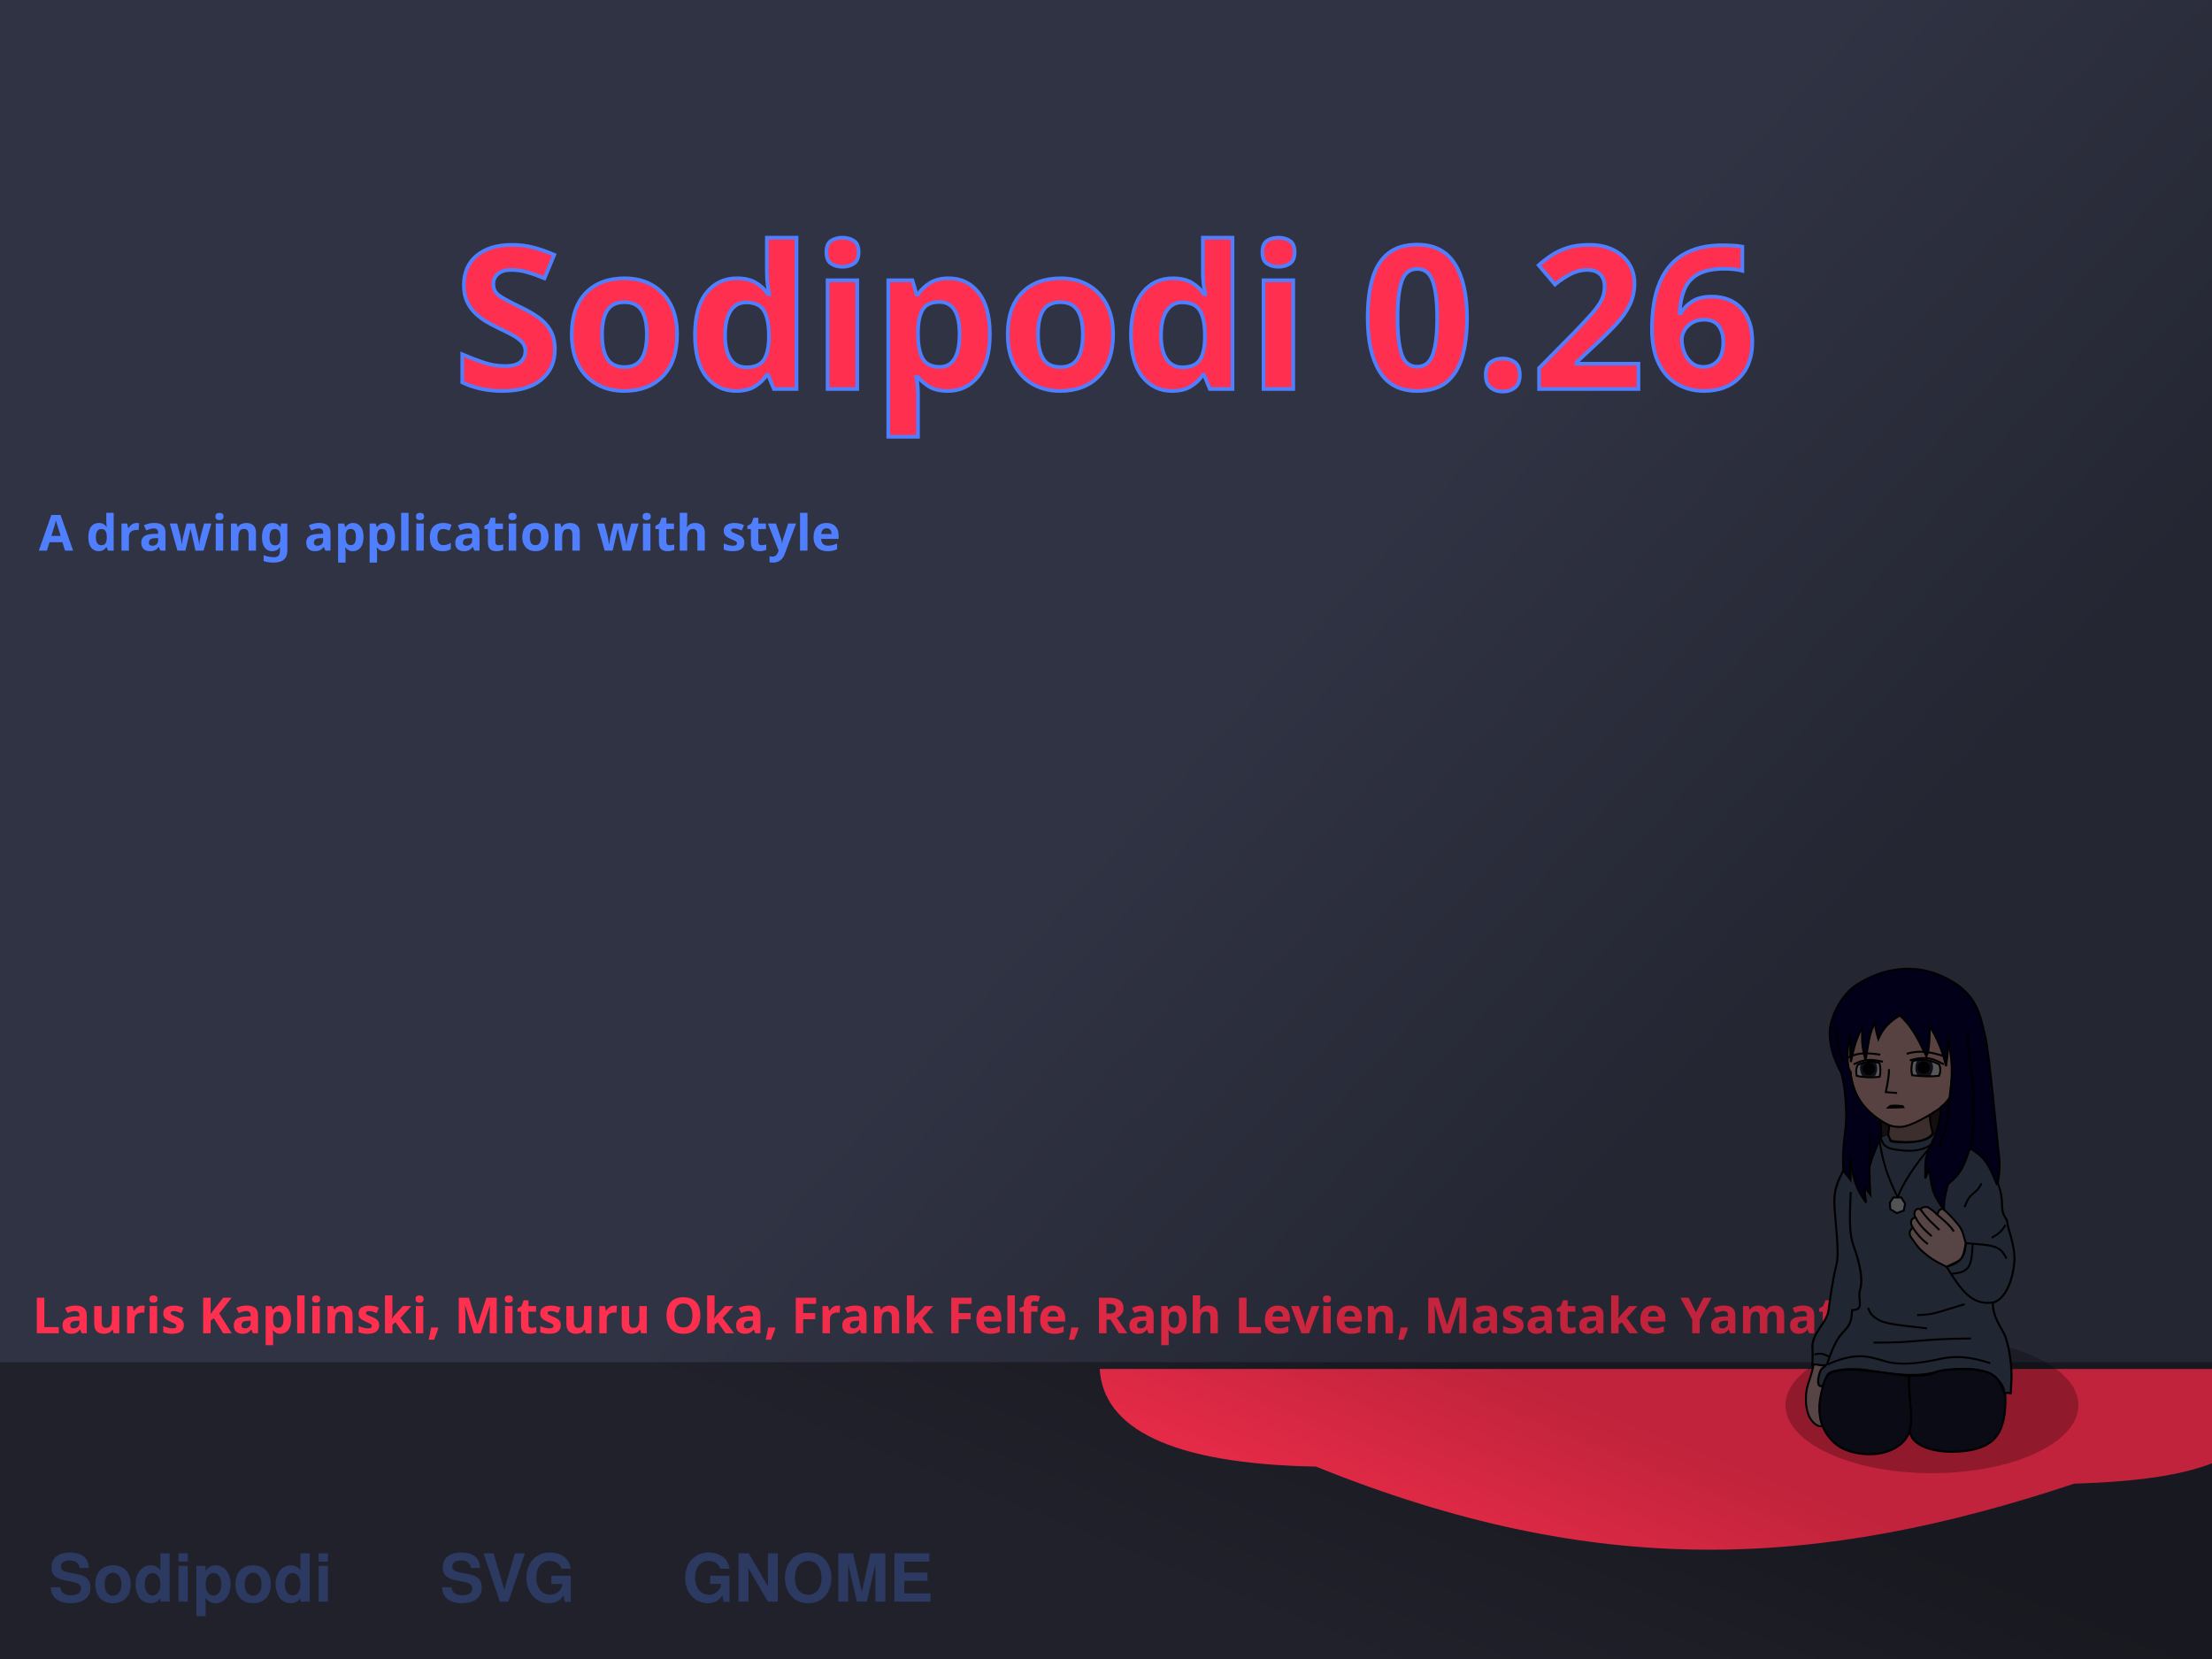
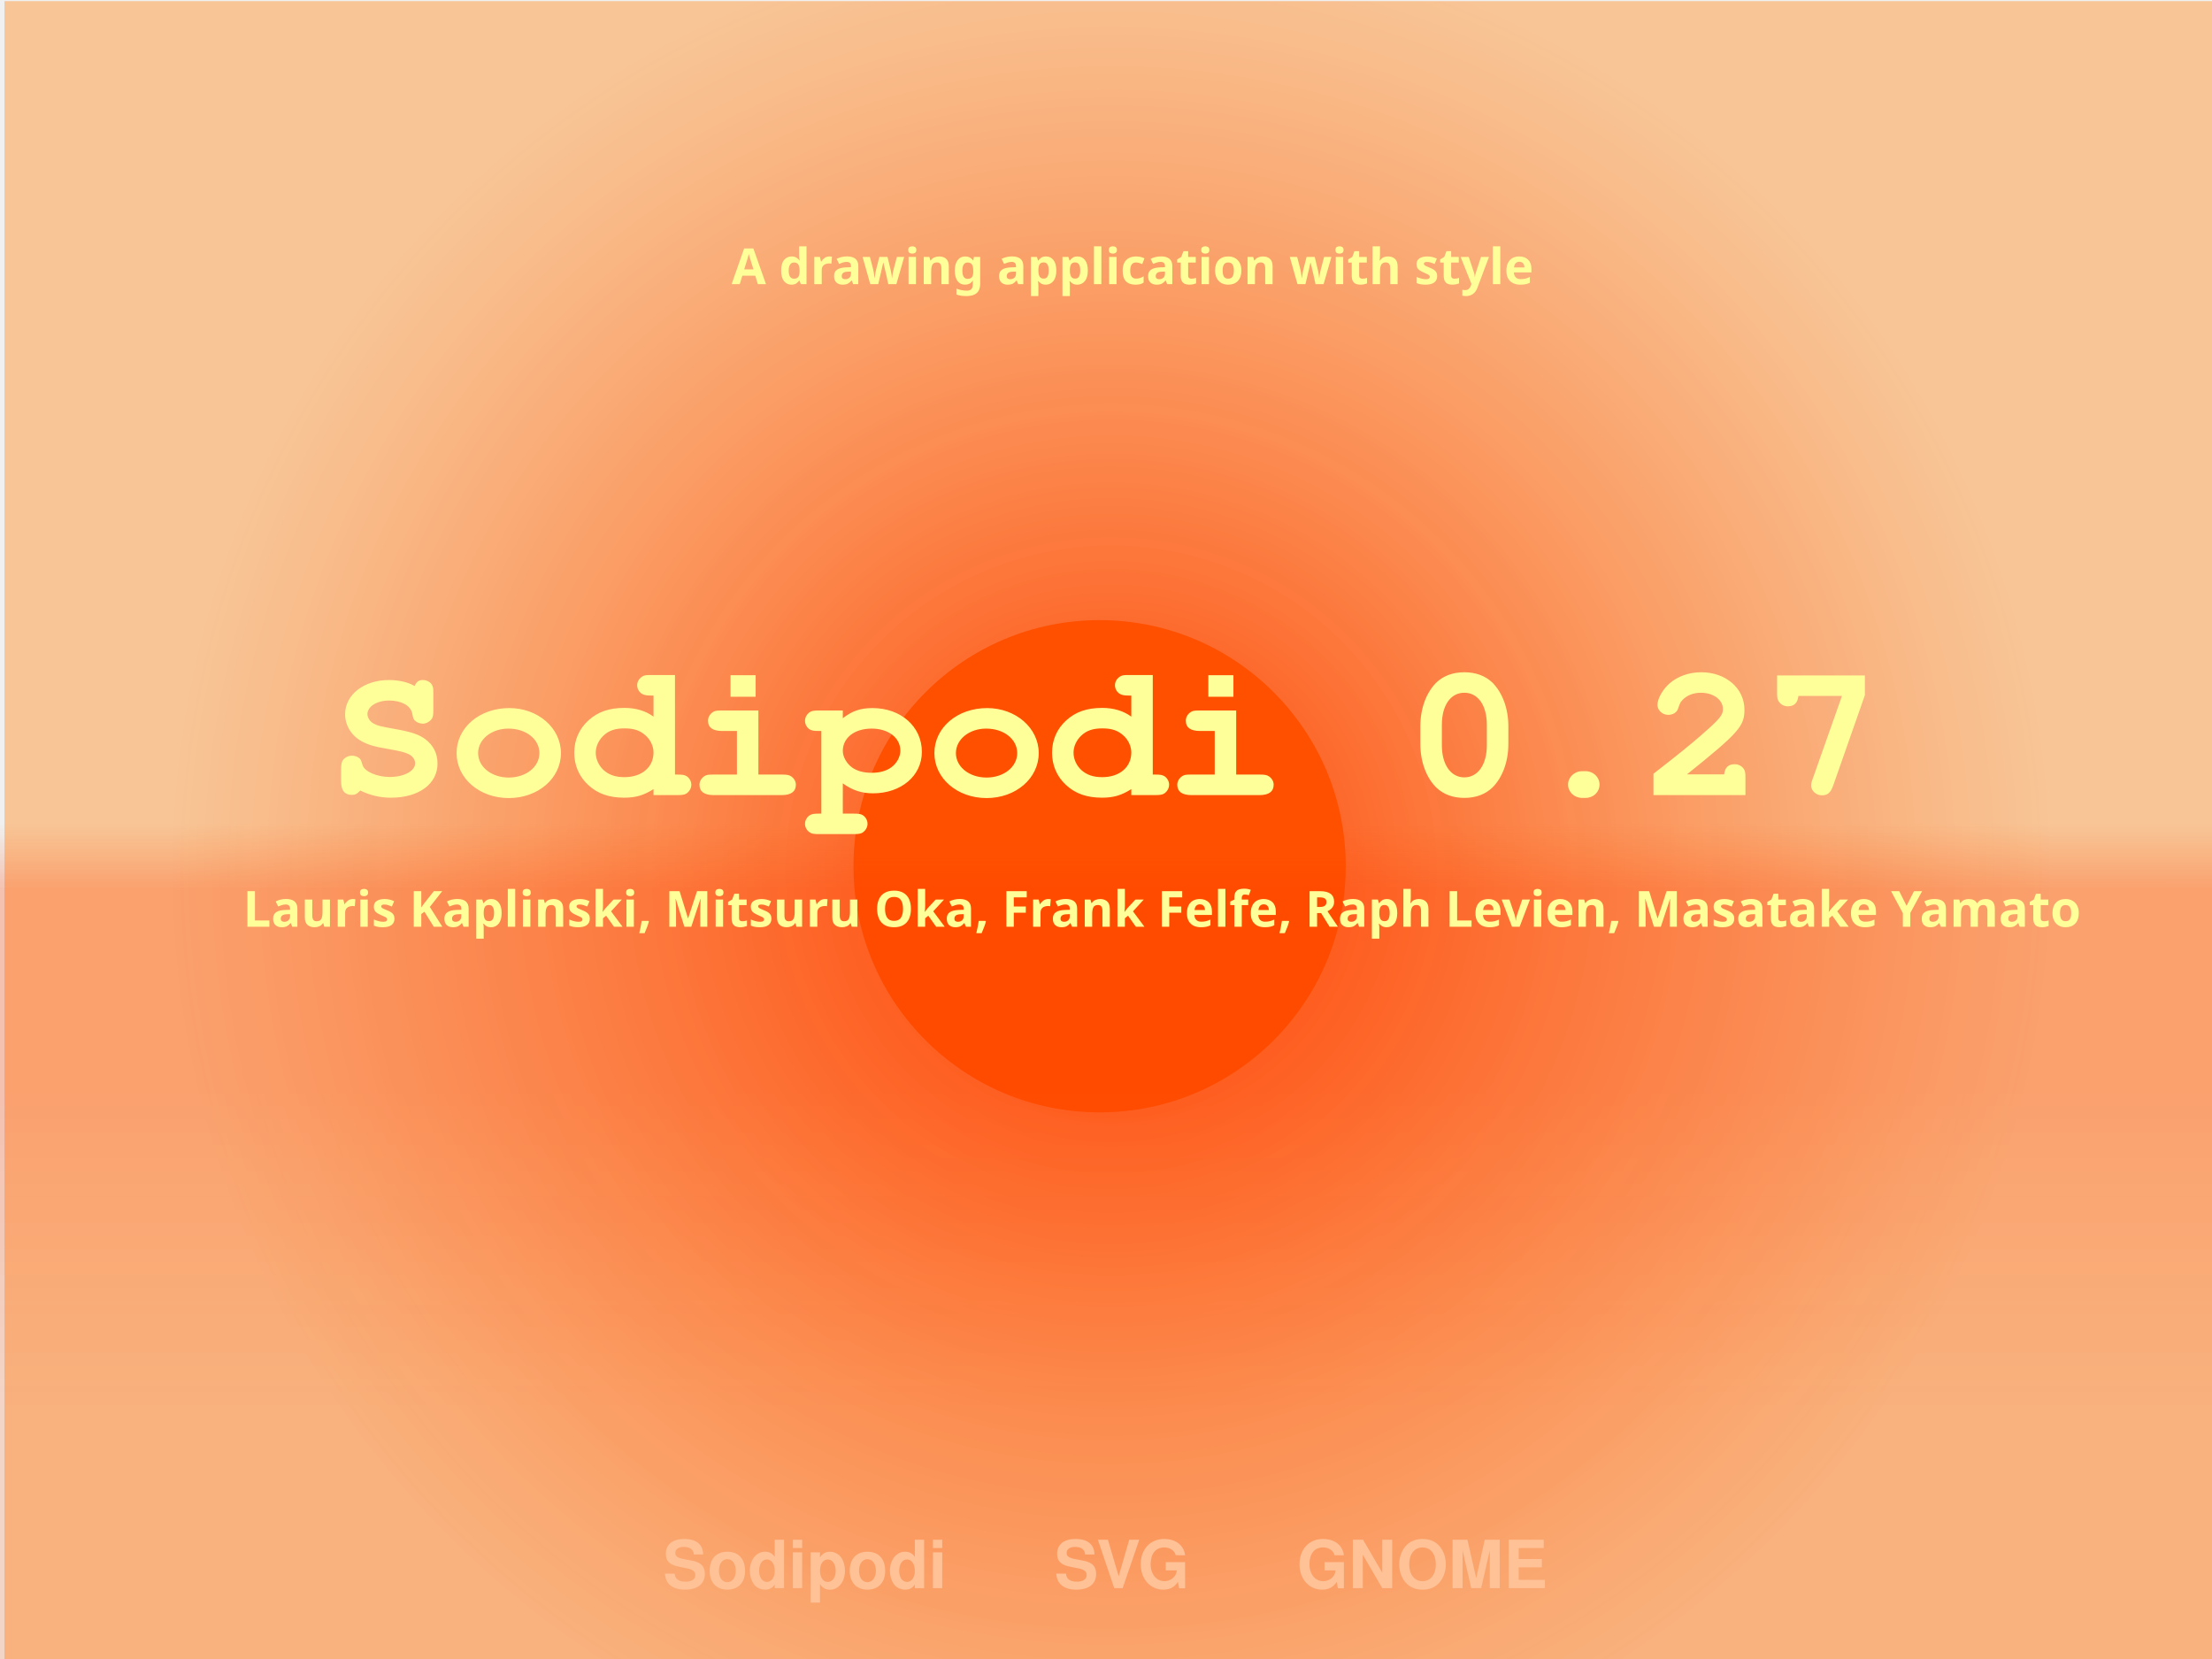
<svg xmlns="http://www.w3.org/2000/svg" xmlns:xlink="http://www.w3.org/1999/xlink" width="800" height="600" id="svg1212">
  <defs id="defs1214">
+     <linearGradient id="linearGradient93">
+       <stop style="stop-color:#ff3f00;stop-opacity:0.718;" offset="0" id="stop94" />
+       <stop style="stop-color:#ff5200;stop-opacity:0;" offset="1" id="stop95" />
+     </linearGradient>
+     <linearGradient id="linearGradient89">
+       <stop style="stop-color:#ff3f00;stop-opacity:0.773;" offset="0" id="stop90" />
+       <stop style="stop-color:#ff5200;stop-opacity:0.49;" offset="1" id="stop91" />
+     </linearGradient>
    <linearGradient id="linearGradient1417">
-       <stop style="stop-color:#000000;stop-opacity:0;" offset="0" id="stop1418" />
-       <stop style="stop-color:#000000;stop-opacity:0.749;" offset="1" id="stop1419" />
+       <stop style="stop-color:#ff3f00;stop-opacity:1;" offset="0" id="stop1418" />
+       <stop style="stop-color:#ff9f47;stop-opacity:0.529;" offset="1" id="stop1419" />
    </linearGradient>
-     <linearGradient xlink:href="#linearGradient1417" id="linearGradient1420" x1="0.447" y1="0.438" x2="0.767" y2="0.68" />
+     <linearGradient xlink:href="#linearGradient89" id="linearGradient1420" x1="0.491" y1="0.25" x2="0.491" y2="0.67" gradientUnits="objectBoundingBox" gradientTransform="translate(0,-4.21857e-08)" spreadMethod="pad" />
    <linearGradient xlink:href="#linearGradient1417" id="linearGradient1421" x1="0.428" y1="0.905" x2="0.873" y2="0.699" />
+     <radialGradient xlink:href="#linearGradient1417" id="radialGradient87" cx="0.495" cy="0.519" fx="0.495" fy="0.519" r="0.488" gradientUnits="objectBoundingBox" spreadMethod="pad" gradientTransform="matrix(0.862661,0,0,1.1592,0.0725697,-0.0784275)" />
+     <linearGradient x1="0.447" y1="0.031" x2="0.454" y2="0.976" xlink:href="#linearGradient93" id="linearGradient96" gradientUnits="objectBoundingBox" gradientTransform="matrix(1,0,0,1,0,8.44128e-05)" spreadMethod="pad" />
  </defs>
-   <rect width="3607.79" height="3041.54" x="-1403.89" y="-1220.77" style="font-size:12;fill-rule:evenodd;stroke-width:2.18pt;" id="rect347" />
-   <rect width="800" height="600" x="0" y="0" style="font-size:12;fill:#303343;fill-rule:evenodd;stroke-width:0.996pt;" id="rect1215" />
-   <text x="11.696" y="482.198" style="font-size:18;font-weight:bold;fill:#ff2f4f;fill-rule:evenodd;stroke-width:1pt;font-family:Book Antiqua;" id="text1187">
-     <tspan x="11.696" y="482.198" id="tspan1190">
- Lauris Kaplinski, Mitsuru Oka, Frank Felfe, Raph Levien, Masatake Yamato</tspan>
+   <rect style="fill:url(#radialGradient87);fill-opacity:1;fill-rule:evenodd;stroke:none;stroke-opacity:1;stroke-width:1pt;stroke-linejoin:miter;stroke-linecap:butt;" id="rect21" x="1.628" y="0.407" width="801.086" height="601.357" rx="0" ry="0" />
+   <path style="fill:#ff5000;fill-opacity:1;fill-rule:evenodd;stroke:none;stroke-opacity:1;stroke-width:1pt;stroke-linejoin:miter;stroke-linecap:butt;" id="path85" d="M 486.705 297.688 A 89.017 89.017 0 1 0 308.671,297.688 A 89.017 89.017 0 1 0 486.705 297.688 L 397.688 297.688 z" transform="translate(0,15.607)" />
+   <rect style="fill:url(#linearGradient1420);fill-opacity:0.351;fill-rule:evenodd;stroke:none;stroke-opacity:1;stroke-width:1pt;stroke-linejoin:miter;stroke-linecap:butt;" id="rect88" x="0" y="320.809" width="802.312" height="284.393" rx="0" ry="0" />
+   <rect style="fill:url(#linearGradient96);fill-opacity:0.351;fill-rule:evenodd;stroke:none;stroke-opacity:1;stroke-width:1pt;stroke-linejoin:miter;stroke-linecap:butt;" id="rect92" x="0" y="-320.809" width="803.946" height="23.699" rx="0" ry="0" transform="matrix(1,0,0,-1,-1.97302,0)" />
+   <text style="fill:#ffff9a;stroke:none;font-family:Courier;font-style:normal;font-weight:bold;font-size:72;text-anchor:middle;writing-mode:lr;fill-opacity:1;stroke-opacity:1;stroke-width:1pt;stroke-linejoin:miter;stroke-linecap:butt;" x="412.249" y="287.556" id="title" transform="translate(-12.2486,0)">
+     <tspan x="412.249" y="287.556" id="tspan29" style="fill:#ffff9a;fill-opacity:1;">
+ Sodipodi 0.27</tspan>
  </text>
-   <rect width="800" height="107.343" x="0" y="492.657" style="font-size:12;fill:#131316;fill-opacity:0.544;fill-rule:evenodd;stroke-width:0.421pt;" id="rect1216" />
-   <path d="M 397.719 492.577 C 399.013 513.969 423.082 526.894 475.953 527.897 C 577.559 568.923 657.232 564.948 750.183 534.063 C 772.808 533.39 789 531.009 800 526.703 C 800 518.602 800 506.452 800 492.577 L 397.719 492.577 z " transform="translate(0,2.52271)" style="font-size:12;fill:#ff2f4f;fill-rule:evenodd;stroke-width:1.25;" id="path1239" />
-   <path d="M 211.951 489.759 L 441.643 597.102 L 800 597.102 L 800 489.759 L 211.951 489.759 z " transform="translate(0,2.898)" style="font-size:12;fill:url(#linearGradient1421);fill-opacity:0.33;fill-rule:evenodd;stroke-width:1.25;" id="path1217" />
-   <path d="M 585.499 0 L 211.951 492.657 L 800 492.657 L 800 0 L 585.499 0 z " style="font-size:12;fill:url(#linearGradient1420);fill-opacity:0.33;fill-rule:evenodd;stroke-width:1.25;" id="path1416" />
-   <text x="400" y="140.678" style="font-size:72;font-weight:bold;fill:#ff2f4f;fill-rule:evenodd;stroke:#4f7fff;stroke-width:1pt;font-family:Book Antiqua;text-anchor:middle;" id="title">
-     <tspan x="400" y="140.678" id="tspan257">
- Sodipodi 0.26</tspan>
-   </text>
-   <text x="14.035" y="199.158" style="font-size:18;font-weight:bold;fill:#4f7fff;fill-rule:evenodd;stroke-width:1pt;font-family:Book Antiqua;" id="text1180">
-     <tspan x="14.035" y="199.158" id="tspan1195">
- A drawing application with style</tspan>
-   </text>
-   <a xlink:href="http://www.sodipodi.com/" style="font-size:12;" id="a89">
-     <text x="17.544" y="579.274" style="font-size:24;font-weight:bold;fill:#4f7fff;fill-opacity:0.256;fill-rule:evenodd;stroke-width:1pt;font-family:Helvetica;" id="text1192">
-       <tspan x="17.544" y="579.274" id="tspan1313">
+   <a xlink:href="http://www.sodipodi.com/" style="font-size:12;fill:#ffc196;fill-opacity:1;" id="a89" transform="translate(222.189,-4.90124)">
+     <text x="17.544" y="579.274" style="font-size:24;font-weight:bold;fill:#ffc196;fill-opacity:1;fill-rule:evenodd;stroke-width:1pt;font-family:Helvetica;" id="text1192">
+       <tspan x="17.544" y="579.274" id="tspan1313" style="fill:#ffc196;fill-opacity:1;">
Sodipodi</tspan>
    </text>
  </a>
-   <a xlink:href="http://www.w3.org/TR/SVG/" style="font-size:12;" id="a93">
-     <text x="159.064" y="579.274" style="font-size:24;font-weight:bold;fill:#4f7fff;fill-opacity:0.256;fill-rule:evenodd;stroke-width:1pt;font-family:Helvetica;" id="text1315">
-       <tspan x="159.064" y="579.274" id="tspan1318">
+   <a xlink:href="http://www.w3.org/TR/SVG/" style="font-size:12;fill:#ffc196;fill-opacity:1;" id="a93" transform="translate(222.189,-4.90124)">
+     <text x="159.064" y="579.274" style="font-size:24;font-weight:bold;fill:#ffc196;fill-opacity:1;fill-rule:evenodd;stroke-width:1pt;font-family:Helvetica;" id="text1315">
+       <tspan x="159.064" y="579.274" id="tspan1318" style="fill:#ffc196;fill-opacity:1;">
SVG</tspan>
    </text>
  </a>
-   <a xlink:href="http://www.gnome.org/" style="font-size:12;" id="a97">
-     <text x="246.784" y="579.274" style="font-size:24;font-weight:bold;fill:#4f7fff;fill-opacity:0.256;fill-rule:evenodd;stroke-width:1pt;font-family:Helvetica;" id="text1320">
-       <tspan x="246.784" y="579.274" id="tspan1323">
+   <a xlink:href="http://www.gnome.org/" style="font-size:12;fill:#ffc196;fill-opacity:1;" id="a97" transform="translate(222.189,-4.90124)">
+     <text x="246.784" y="579.274" style="font-size:24;font-weight:bold;fill:#ffc196;fill-opacity:1;fill-rule:evenodd;stroke-width:1pt;font-family:Helvetica;" id="text1320">
+       <tspan x="246.784" y="579.274" id="tspan1323" style="fill:#ffc196;fill-opacity:1;">
GNOME</tspan>
    </text>
  </a>
-   <ellipse cx="688.621" cy="504.418" rx="52.977" ry="24.596" transform="translate(10.0908,3.78407)" style="font-size:12;fill-opacity:0.25;fill-rule:evenodd;stroke-width:1pt;" id="path263" />
-   <g transform="translate(6.30678,-6.30678)" style="font-size:12;" id="g215">
-     <g transform="translate(-343.404,0)" id="g169">
-       <path d="M 380.473 401.903 C 381.879 410.341 384.129 413.715 384.973 418.778 C 385.816 423.84 385.535 430.028 383.848 434.528 C 382.16 439.028 379.066 441.278 377.379 441.84 C 375.691 442.403 374.567 442.403 375.41 439.59 C 376.254 436.778 377.379 428.341 375.129 419.903 C 372.316 410.622 372.317 405.559 371.473 401.903 C 375.691 401.059 377.66 400.497 380.473 401.903 z " transform="matrix(-0.560503,0,0,0.560503,1206.26,274.328)" style="fill:#ffc9c9;fill-rule:evenodd;stroke:#000000;stroke-width:1.25;" id="path101" />
-       <path d="M 264.87 362.356 C 264.745 370.006 261.723 374.914 258.113 381.332 C 254.503 387.75 252.096 403.795 252.898 414.225 C 253.7 424.654 252.096 419.84 255.706 420.643 C 259.316 421.445 254.904 416.631 264.531 409.812 C 274.158 402.993 290.203 404.597 304.243 407.807 C 318.282 411.016 339.141 407.004 346.762 405.801 C 354.384 404.597 369.226 405.4 371.231 408.609 C 373.237 411.818 372.836 416.23 375.644 416.23 C 378.451 416.23 377.649 411.016 376.446 407.405 C 375.242 403.795 373.638 404.597 372.435 402.592 C 377.649 403.394 377.854 401.405 381.234 402.634 C 381.234 402.634 380.94 396.731 381.161 392.242 C 382.303 382.53 372.02 375.674 370.877 367.675 C 369.734 359.677 368.02 346.536 365.735 337.966 C 363.45 329.396 367.098 305.972 367.098 296.831 C 367.098 287.69 363.45 280.834 359.45 273.978 C 348.691 261.898 342.848 257.146 332.598 253.41 C 332.598 254.553 330.884 255.696 330.884 257.981 C 327.456 259.695 305.058 259.695 303.504 253.017 C 279.912 259.811 271.123 267.02 266.324 275.692 C 261.382 284.947 258.897 291.118 258.897 299.116 C 258.897 307.115 255.469 307.686 255.469 310.543 C 255.469 313.399 251.47 323.112 250.899 331.682 C 250.327 340.252 254.244 359.761 264.87 362.356 z " transform="matrix(-0.560503,0,0,0.560503,1206.26,274.328)" style="fill:#617193;fill-rule:evenodd;stroke:#000000;stroke-width:1pt;" id="path102" />
-       <path d="M 356.523 290.963 C 356.818 303.366 358.295 315.769 354.456 326.4 C 350.617 337.03 349.436 344.708 349.731 349.728 C 350.026 354.748 351.207 354.158 350.912 358.587 C 350.617 363.017 349.14 367.151 355.637 367.151 C 355.932 372.762 355.932 376.01 361.838 381.916 C 367.744 387.822 371.879 402.587 371.879 402.587 " transform="matrix(-0.560503,0,0,0.560503,1206.26,274.328)" style="fill:none;fill-rule:evenodd;stroke:#000000;stroke-width:1pt;" id="path103" />
-       <path d="M 278.858 385.46 C 314.59 385.755 313.704 388.413 341.758 388.118 " transform="matrix(-0.560503,0,0,0.560503,1206.26,274.328)" style="fill:none;fill-rule:evenodd;stroke:#000000;stroke-width:1.25;" id="path104" />
-       <path d="M 282.993 363.312 C 301.006 368.628 302.187 370.104 313.704 370.399 " transform="matrix(-0.560503,0,0,0.560503,1206.26,274.328)" style="fill:none;fill-rule:evenodd;stroke:#000000;stroke-width:1.25;" id="path105" />
-       <path d="M 307.207 378.963 L 307.207 378.963 C 330.832 376.306 335.261 375.715 339.691 372.762 C 344.12 369.809 344.12 368.332 345.301 365.675 " transform="matrix(-0.560503,0,0,0.560503,1206.26,274.328)" style="fill:none;fill-rule:evenodd;stroke:#000000;stroke-width:1.25;" id="path106" />
-       <path d="M 266.456 401.406 C 280.04 396.977 289.194 396.681 297.758 398.453 C 306.322 400.225 322.268 403.769 334.08 400.225 C 345.892 396.681 353.57 394.319 371.583 402.292 " transform="matrix(-0.560503,0,0,0.560503,1206.26,274.328)" style="fill:none;fill-rule:evenodd;stroke:#000000;stroke-width:1.25;" id="path107" />
-       <path d="M 272.067 285.353 C 276.496 293.916 279.154 289.782 282.993 300.708 " transform="matrix(-0.560503,0,0,0.560503,1206.26,274.328)" style="fill:none;fill-rule:evenodd;stroke:#000000;stroke-width:1.25;" id="path108" />
-       <path d="M 256.711 312.225 C 259.369 317.245 263.503 319.312 265.57 320.493 " transform="matrix(-0.560503,0,0,0.560503,1206.26,274.328)" style="fill:none;fill-rule:evenodd;stroke:#000000;stroke-width:1.25;" id="path109" />
-       <path d="M 298.939 254.641 L 298.939 254.641 C 307.503 267.044 321.382 264.386 328.174 263.5 C 334.966 262.614 335.852 259.366 337.328 255.822 " transform="matrix(-0.560503,0,0,0.560503,1206.26,274.328)" style="fill:none;fill-rule:evenodd;stroke:#000000;stroke-width:1.25;" id="path110" />
-       <path d="M 277.832 324.856 C 278.676 337.793 278.957 342.856 291.332 343.7 " transform="matrix(-0.560503,0,0,0.560503,1206.26,274.328)" style="fill:none;fill-rule:evenodd;stroke:#000000;stroke-width:1.25;" id="path111" />
-       <path d="M 370.644 397.137 C 374.863 395.168 375.426 394.887 379.926 395.731 " transform="matrix(-0.560503,0,0,0.560503,1206.26,274.328)" style="fill:none;fill-rule:evenodd;stroke:#000000;stroke-width:1.25;" id="path112" />
-       <path d="M 265.031 362.252 C 278.439 364.343 285.829 353.612 294.627 339.18 C 286.786 337.202 282.524 333.168 282.269 323.982 C 264.62 325.397 260.067 325.142 256.041 333.967 " transform="matrix(-0.560503,0,0,0.560503,1206.26,274.328)" style="fill:none;fill-rule:evenodd;stroke:#000000;stroke-width:1.25;" id="path113" />
-       <path d="M 293.301 231.481 C 293.863 244.7 295.551 250.606 297.238 255.106 C 308.488 251.731 323.394 249.481 336.051 255.106 C 336.894 250.887 336.332 247.793 336.894 245.262 C 333.238 247.512 329.863 249.2 325.363 248.918 C 320.863 248.637 305.957 243.293 293.301 231.481 z " transform="matrix(-0.560503,0,0,0.560503,1206.26,274.328)" style="fill:#3e282c;fill-rule:evenodd;stroke-width:0.125;" id="path114" />
-       <path d="M 305.527 241.349 C 317.902 247.255 327.465 248.661 331.684 247.817 C 331.684 250.911 332.246 251.755 332.246 253.724 C 332.246 254.849 331.121 256.536 330.559 257.942 C 318.465 259.63 307.496 258.786 303.559 253.161 C 304.684 248.38 305.246 246.974 305.527 241.349 z " transform="matrix(-0.560503,0,0,0.560503,1206.26,274.328)" style="fill:#b38787;fill-rule:evenodd;stroke:#000000;stroke-width:1.25;" id="path115" />
-       <path d="M 287.246 205.911 C 287.527 221.38 291.746 231.786 298.496 236.567 C 305.246 241.349 317.621 248.661 324.09 248.942 C 330.559 249.224 333.652 246.974 337.309 244.724 C 340.965 242.474 354.184 234.88 356.715 213.786 C 358.121 212.38 359.527 212.099 360.09 208.724 C 360.652 205.349 360.934 196.63 358.684 186.786 C 356.434 176.942 350.527 165.974 340.121 163.442 C 329.715 160.911 322.121 161.755 315.934 163.442 C 309.746 165.13 294.277 171.88 291.465 183.974 C 288.652 196.067 287.527 206.755 287.246 205.911 z " transform="matrix(-0.560503,0,0,0.560503,1206.26,274.328)" style="fill:#ffbfbf;fill-rule:evenodd;stroke:#000000;stroke-width:1.25;" id="path116" />
-       <path d="M 256.711 422.373 C 256.12 446.587 263.798 455.151 280.926 457.809 C 298.053 460.467 315.771 456.332 318.134 446.587 C 320.496 436.842 318.429 420.01 319.02 409.379 C 299.53 410.265 307.798 405.54 286.536 405.245 C 265.275 404.95 262.617 410.265 260.254 414.104 C 257.892 417.943 257.006 422.373 256.711 422.373 z " transform="matrix(-0.560503,0,0,0.560503,1206.26,274.328)" style="fill:#1d1f3e;fill-rule:evenodd;stroke:#000000;stroke-width:1pt;" id="path117" />
-       <path d="M 319.02 409.675 L 319.02 409.675 C 319.315 430.05 312.818 444.52 324.63 453.97 C 336.442 463.42 355.046 460.467 363.019 455.742 C 370.993 451.017 379.261 440.091 376.013 423.259 C 372.764 406.426 370.697 407.608 362.429 405.836 C 354.16 404.064 319.02 409.97 319.02 409.675 z " transform="matrix(-0.560503,0,0,0.560503,1206.26,274.328)" style="fill:#1d1f3e;fill-rule:evenodd;stroke:#000000;stroke-width:1pt;" id="path118" />
-       <path d="M 299.473 253.965 C 300.316 258.465 302.285 260.434 305.098 261.84 C 314.941 273.372 323.379 286.028 326.191 294.465 C 334.066 278.153 335.754 271.122 338.285 255.934 " transform="matrix(-0.560503,0,0,0.560503,1206.26,274.328)" style="fill:none;fill-rule:evenodd;stroke:#000000;stroke-width:1.25;" id="path119" />
-       <path d="M 262.092 286.234 C 267.101 274.65 268.98 268.701 279.625 262.753 C 283.695 274.963 285.573 279.346 293.713 285.921 C 296.844 296.879 296.218 300.009 296.218 302.827 C 304.045 291.556 304.045 289.678 305.923 275.902 C 306.863 279.033 307.802 280.598 308.428 282.164 C 308.428 269.641 308.741 269.014 304.358 259.622 C 299.975 250.23 298.41 242.716 298.41 236.141 C 295.592 234.262 295.279 233.01 292.774 230.819 C 291.522 217.669 289.862 212.115 293.67 191.795 C 293.623 200.076 293.889 201.822 295.004 209.777 C 297.741 198.112 300.923 192.026 305.306 184.032 C 305.898 191.426 305.366 198.331 307.644 203.499 C 311.392 196.161 315.585 185.285 324.798 177.084 C 331.433 180.949 335.76 185.4 338.707 192.258 C 340.556 185.89 340.924 184.015 340.178 180.888 C 343.926 187.33 344.282 189.432 346.954 206.256 C 350.316 192.867 348.674 191.833 349.3 184.632 C 352.962 193.63 353.645 193.592 356.372 207.076 C 357.093 199.596 356.518 197.997 356.874 190.075 C 358.791 196.873 359.46 210.468 356.643 213.286 C 355.703 226.122 350.068 236.141 337.232 244.907 C 337.232 248.664 336.605 251.482 336.918 255.239 C 339.11 259.935 342.241 267.136 344.432 274.65 C 344.432 280.598 344.119 287.486 343.806 292.809 C 345.685 290.304 345.685 289.678 347.25 288.425 C 347.563 292.809 346.937 294.061 346.624 297.818 C 351.32 290.617 354.138 288.112 357.269 267.762 C 357.269 274.963 356.329 278.407 356.643 283.103 C 358.521 280.285 359.773 279.659 361.339 276.841 C 362.278 260.561 359.46 252.108 359.46 242.716 C 359.46 233.323 360.399 221.739 362.591 214.225 C 366.661 206.398 369.792 198.884 370.105 189.179 C 370.418 179.473 363.217 163.819 352.259 156.932 C 341.302 150.044 320.951 141.278 297.783 151.609 C 274.615 161.941 273.05 176.969 269.919 189.492 C 266.788 202.015 262.092 257.744 260.84 267.136 C 259.588 276.528 261.779 286.547 262.092 286.234 z " transform="matrix(-0.560503,0,0,0.560503,1206.26,274.328)" style="fill:#040045;fill-rule:evenodd;stroke:#000000;stroke-width:1.25;" id="path120" />
-       <path d="M 293.087 231.445 C 293.713 246.785 295.279 252.108 299.662 261.187 " transform="matrix(-0.560503,0,0,0.560503,1206.26,274.328)" style="fill:none;fill-opacity:0.524;fill-rule:evenodd;stroke:#000000;stroke-width:1.25;" id="path121" />
-       <path d="M 279.312 262.753 C 277.433 254.925 276.807 243.968 277.12 230.506 C 277.433 217.043 280.564 203.581 281.19 189.492 " transform="matrix(-0.560503,0,0,0.560503,1206.26,274.328)" style="fill:none;fill-opacity:0.524;fill-rule:evenodd;stroke:#000000;stroke-width:1.25;" id="path122" />
-       <path d="M 344.432 273.711 C 345.182 264.631 343.682 261.932 343.932 253.423 " transform="matrix(-0.560503,0,0,0.560503,1206.26,274.328)" style="fill:none;fill-opacity:0.524;fill-rule:evenodd;stroke:#000000;stroke-width:1.25;" id="path123" />
-       <path d="M 365.722 185.109 C 365.409 193.875 365.096 196.38 363.843 199.824 C 362.591 203.268 362.591 204.52 360.713 205.772 " transform="matrix(-0.560503,0,0,0.560503,1206.26,274.328)" style="fill:none;fill-opacity:0.524;fill-rule:evenodd;stroke:#000000;stroke-width:1.25;" id="path124" />
-       <path d="M 323.941 294.466 L 321.41 298.403 L 322.254 302.903 L 326.754 304.59 L 330.973 302.059 L 331.254 297.84 L 329.004 294.465 L 323.941 294.466 z " transform="matrix(-0.560503,0,0,0.560503,1206.26,274.328)" style="fill:#ecf3ff;fill-rule:evenodd;stroke:#000000;stroke-width:1.25;" id="path125" />
-       <g transform="matrix(-0.560503,0,0,0.560503,1206.26,274.328)" id="g126">
-         <path d="M 282.332 323.731 C 283.457 320.637 283.832 315.824 287.425 311.731 C 291.269 307.012 295.207 303.137 296.894 302.012 C 299.269 301.637 300.019 303.418 300.582 305.669 C 302.488 303.731 303.801 302.637 306.895 300.669 C 309.926 300.544 310.768 300.929 311.27 302.3 C 314.29 300.469 316.647 304.405 314.742 307.352 C 316.765 307.672 319.097 309.997 316.426 313.918 C 318.957 316.012 318.988 318.262 317.363 320.543 C 315.113 323.544 313.644 326.231 310.457 329.075 C 306.144 332.825 303.426 334.981 294.707 339.2 C 285.426 334.7 284.019 335.825 282.332 323.731 z " style="fill:#ffc9c9;fill-rule:evenodd;stroke:#000000;stroke-width:1.25;" id="path127" />
-         <path d="M 316.519 313.981 C 312.988 319.106 310.426 321.762 306.769 324.575 " style="fill:none;fill-rule:evenodd;stroke:#000000;stroke-width:1.25;" id="path128" />
-         <path d="M 314.769 307.387 C 311.113 313.856 307.363 316.668 304.269 319.481 " style="fill:none;fill-rule:evenodd;stroke:#000000;stroke-width:1.25;" id="path129" />
-         <path d="M 311.301 302.418 C 306.238 309.45 304.051 310.7 299.269 315.481 " style="fill:none;fill-rule:evenodd;stroke:#000000;stroke-width:1.25;" id="path130" />
-         <path d="M 300.051 306.106 C 294.144 311.169 292.176 313.043 289.926 316.418 " style="fill:none;fill-rule:evenodd;stroke:#000000;stroke-width:1.25;" id="path131" />
-       </g>
-       <path d="M 322.727 235.002 C 326.102 234.551 329.072 234.47 331.029 234.786 C 331.908 235.371 333.391 236.42 333.645 237.147 C 330.121 237.2 325.036 236.93 321.7 236.825 C 321.737 236.045 322.164 235.565 322.727 235.002 z " transform="matrix(-0.560503,0,0,0.560503,1206.26,274.328)" style="fill-rule:evenodd;stroke-width:0.125;" id="path145" />
-       <path d="M 326.582 227.075 C 331.457 226.7 331.457 226.7 333.894 226.512 C 332.394 219.95 331.644 213.95 331.832 211.7 " transform="matrix(-0.560503,0,0,0.560503,1206.26,274.328)" style="fill:none;fill-rule:evenodd;stroke:#000000;stroke-width:1.25;" id="path146" />
-       <path d="M 337.457 202.325 C 349.832 200.45 353.207 201.95 358.832 204.387 " transform="matrix(-0.560503,0,0,0.560503,1206.26,274.328)" style="fill:none;fill-rule:evenodd;stroke:#000000;stroke-width:1.25;" id="path161" />
-       <path d="M 337.832 216.575 C 337.081 213.762 337.269 210.2 338.019 207.762 C 343.457 206.075 346.832 206.825 351.894 208.887 C 353.019 210.95 353.207 213.012 352.645 216.013 C 348.895 216.95 342.707 217.325 337.832 216.575 z " transform="matrix(-0.560503,0,0,0.560503,1206.26,274.328)" style="fill:#ffffff;fill-rule:evenodd;stroke-width:1.25;" id="path162" />
-       <path d="M 341.898 216.492 C 340.091 212.96 340.339 209.982 341.358 207.147 C 343.795 207.522 347.207 207.387 348.707 208.137 C 349.943 210.269 349.322 213.269 348.273 216.17 C 346.21 216.545 345.085 216.867 341.898 216.492 z " transform="matrix(-0.702894,-0,0,0.560503,1255.38,274.328)" style="fill:#272b49;fill-rule:evenodd;stroke-width:0.125;" id="path163" />
-       <path d="M 335.753 206.893 C 345.788 204.552 348.966 206.056 354.653 208.565 " transform="matrix(-0.560503,0,0,0.560503,1206.26,274.328)" style="fill:none;fill-rule:evenodd;stroke:#000000;stroke-width:1.25;" id="path164" />
-       <path d="M 320.394 201.762 C 312.332 199.325 305.019 200.262 293.769 204.2 " transform="matrix(-0.560503,0,0,0.560503,1206.26,274.328)" style="fill:none;fill-rule:evenodd;stroke:#000000;stroke-width:1.25;" id="path157" />
-       <path d="M 316.832 215.637 C 317.77 212.075 317.207 209.45 316.644 206.637 C 310.644 204.388 304.082 206.074 299.394 208.7 C 298.269 211.887 298.644 213.762 299.582 216.012 C 304.457 216.575 310.27 216.388 316.832 215.637 z " transform="matrix(-0.560503,0,0,0.560503,1206.26,274.328)" style="fill:#ffffff;fill-rule:evenodd;stroke-width:1.25;" id="path158" />
-       <path d="M 305.71 216.2 C 303.536 211.782 303.565 208.617 305.529 206.18 C 308.904 205.43 310.381 205.272 313.006 206.022 C 314.752 209.96 314.318 213.311 312.789 215.825 C 309.977 216.575 309.273 216.387 305.71 216.2 z " transform="matrix(-0.635071,-0,0,0.560503,1229.31,274.328)" style="fill:#272b49;fill-rule:evenodd;stroke-width:0.125;" id="path159" />
-       <path d="M 318.359 206.057 C 306.484 202.377 301.633 206.057 296.448 208.566 " transform="matrix(-0.560503,0,0,0.560503,1206.26,274.328)" style="fill:none;fill-rule:evenodd;stroke:#000000;stroke-width:1.25;" id="path160" />
-       <path d="M 337.832 216.575 C 337.081 213.762 337.269 210.2 338.019 207.762 C 343.457 206.075 346.832 206.825 351.894 208.887 C 353.019 210.95 353.207 213.012 352.645 216.013 C 348.895 216.95 342.707 217.325 337.832 216.575 z " transform="matrix(-0.560503,0,0,0.560503,1206.26,274.328)" style="fill:none;fill-rule:evenodd;stroke:#000000;stroke-width:1.25;" id="path165" />
-       <path d="M 316.832 215.637 C 317.77 212.075 317.207 209.45 316.644 206.637 C 310.644 204.388 304.082 206.074 299.394 208.7 C 298.269 211.887 298.644 213.762 299.582 216.012 C 304.457 216.575 310.27 216.388 316.832 215.637 z " transform="matrix(-0.560503,0,0,0.560503,1206.26,274.328)" style="fill:none;fill-rule:evenodd;stroke:#000000;stroke-width:1.25;" id="path166" />
-       <ellipse cx="1032.711" cy="392.389" rx="2.25" ry="2.25" transform="translate(0.125,0)" style="fill-rule:evenodd;stroke-width:1pt;" id="path167" />
-       <ellipse cx="1032.711" cy="392.389" rx="2.25" ry="2.25" transform="translate(-19.75,0.5)" style="fill-rule:evenodd;stroke-width:1pt;" id="path168" />
-     </g>
-     <path d="M 1130.16 508.953 C 1129.74 508.488 1130.03 506.054 1129.91 503.538 C 1129.27 498.094 1135.03 494.251 1135.67 489.768 C 1136.31 485.285 1137.27 477.919 1138.55 473.116 C 1139.84 468.312 1137.79 455.183 1137.79 450.06 C 1137.79 444.936 1138.84 442.468 1141.02 438.855 C 1140.49 429.73 1142.07 424.992 1142.07 419.728 C 1142.07 414.463 1141.55 407.97 1140.32 403.759 C 1138.04 399.372 1136.28 395.16 1136.11 389.72 C 1135.93 384.28 1139.97 375.506 1146.11 371.646 C 1152.25 367.785 1163.66 362.872 1176.64 368.662 C 1189.63 374.453 1190.5 382.877 1192.26 389.896 C 1194.01 396.915 1196.65 428.151 1197.35 433.416 C 1198.05 438.68 1196.82 444.295 1196.58 443.955 C 1197.22 445.864 1198.44 449.099 1198.44 451.34 C 1198.44 455.824 1200.36 456.144 1200.36 457.745 C 1200.36 459.346 1202.6 464.79 1202.92 469.594 C 1203.24 474.397 1201.05 485.332 1195.09 486.787 C 1195.16 491.074 1196.85 493.825 1198.88 497.423 C 1200.9 501.02 1202.25 510.013 1201.8 515.859 C 1201.35 521.705 1201.38 519.007 1199.38 519.504 C 1199.74 533.123 1195.69 538.799 1186.09 540.288 C 1176.49 541.778 1166.56 540.085 1164.84 533.3 C 1164.24 534.977 1163.24 536.813 1161.59 538.137 C 1154.97 543.433 1144.55 541.778 1140.08 539.13 C 1137.85 537.806 1134.94 534.362 1133.42 531.386 C 1132.85 531.653 1132.6 531.653 1132.03 531.338 C 1131.08 531.023 1129.35 529.762 1128.4 527.239 C 1127.46 524.717 1127.3 521.249 1127.77 518.411 C 1128.24 515.573 1129.38 513.682 1130.16 508.953 z " transform="translate(-480.636,-9.35673)" style="fill-opacity:0.66;fill-rule:evenodd;stroke-width:0.362;" id="path854" />
-   </g>
+   <text x="81.947" y="335.161" style="font-size:18;font-weight:bold;fill:#ffff9a;fill-rule:evenodd;stroke-width:1pt;font-family:Book Antiqua;fill-opacity:1;" id="text1187" transform="translate(5.91828,0)">
+     <tspan x="81.947" y="335.161" id="tspan1190" style="fill:#ffff9a;fill-opacity:1;">
+ Lauris Kaplinski, Mitsuru Oka, Frank Felfe, Raph Levien, Masatake Yamato</tspan>
+   </text>
+   <text x="270.533" y="102.766" style="font-size:18;font-weight:bold;fill:#ffff9a;fill-rule:evenodd;stroke-width:1pt;font-family:Book Antiqua;fill-opacity:1;" id="text1180" transform="translate(-5.92865,0)">
+     <tspan x="270.533" y="102.767" id="tspan1195" style="fill:#ffff9a;fill-opacity:1;">
+ A drawing application with style</tspan>
+   </text>
</svg>
